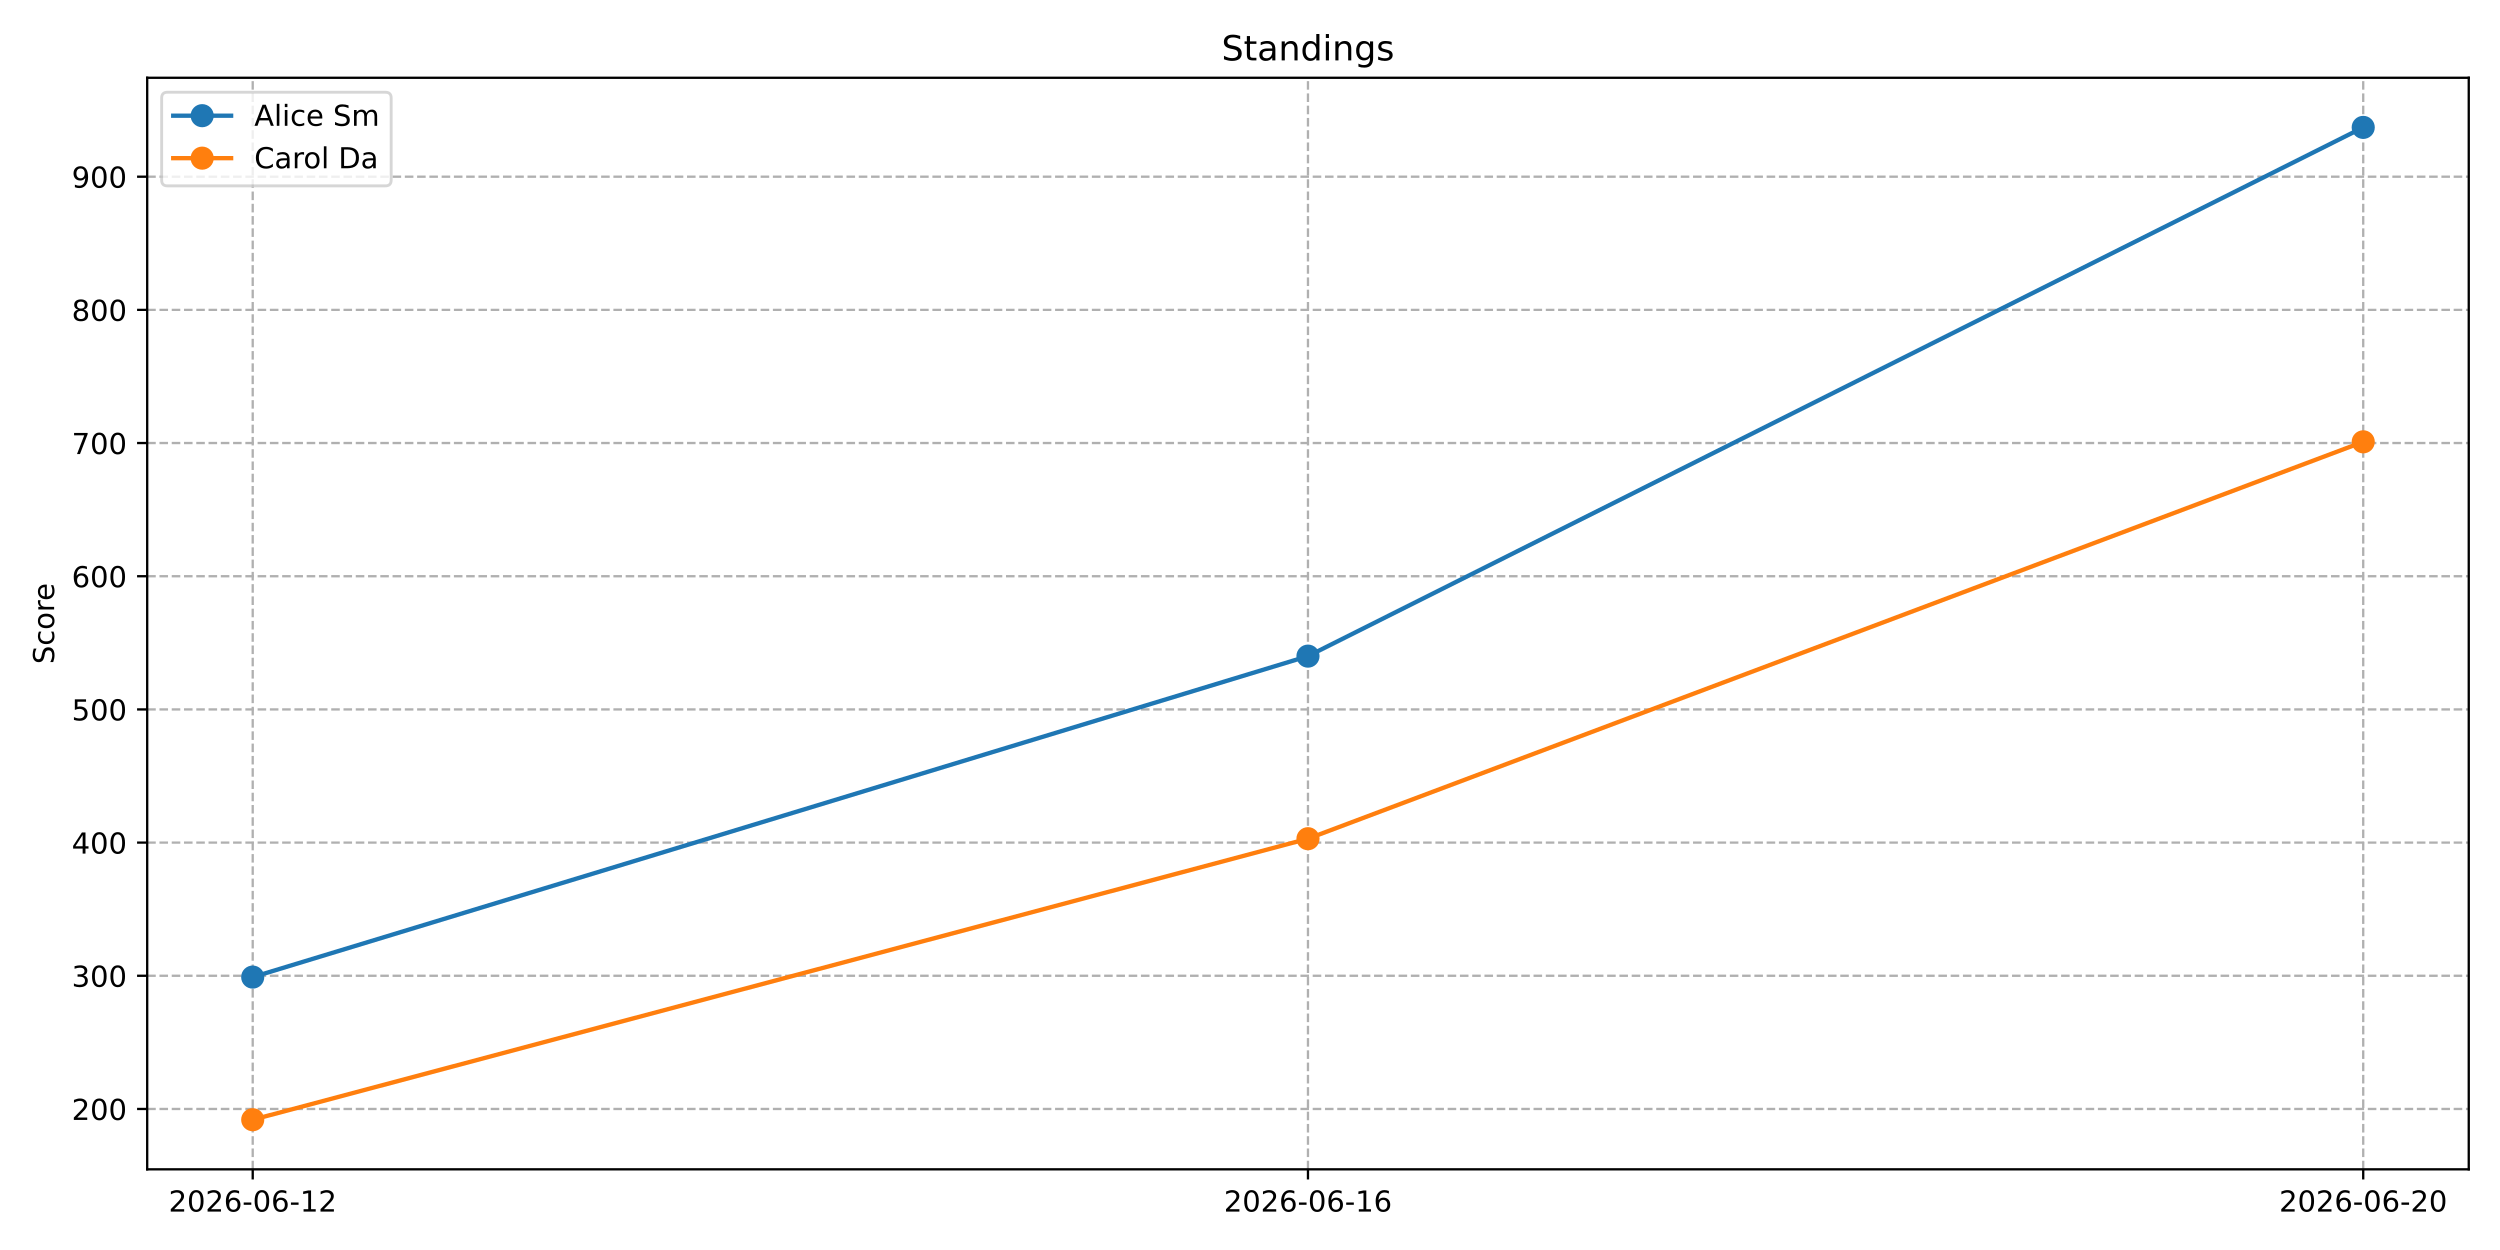
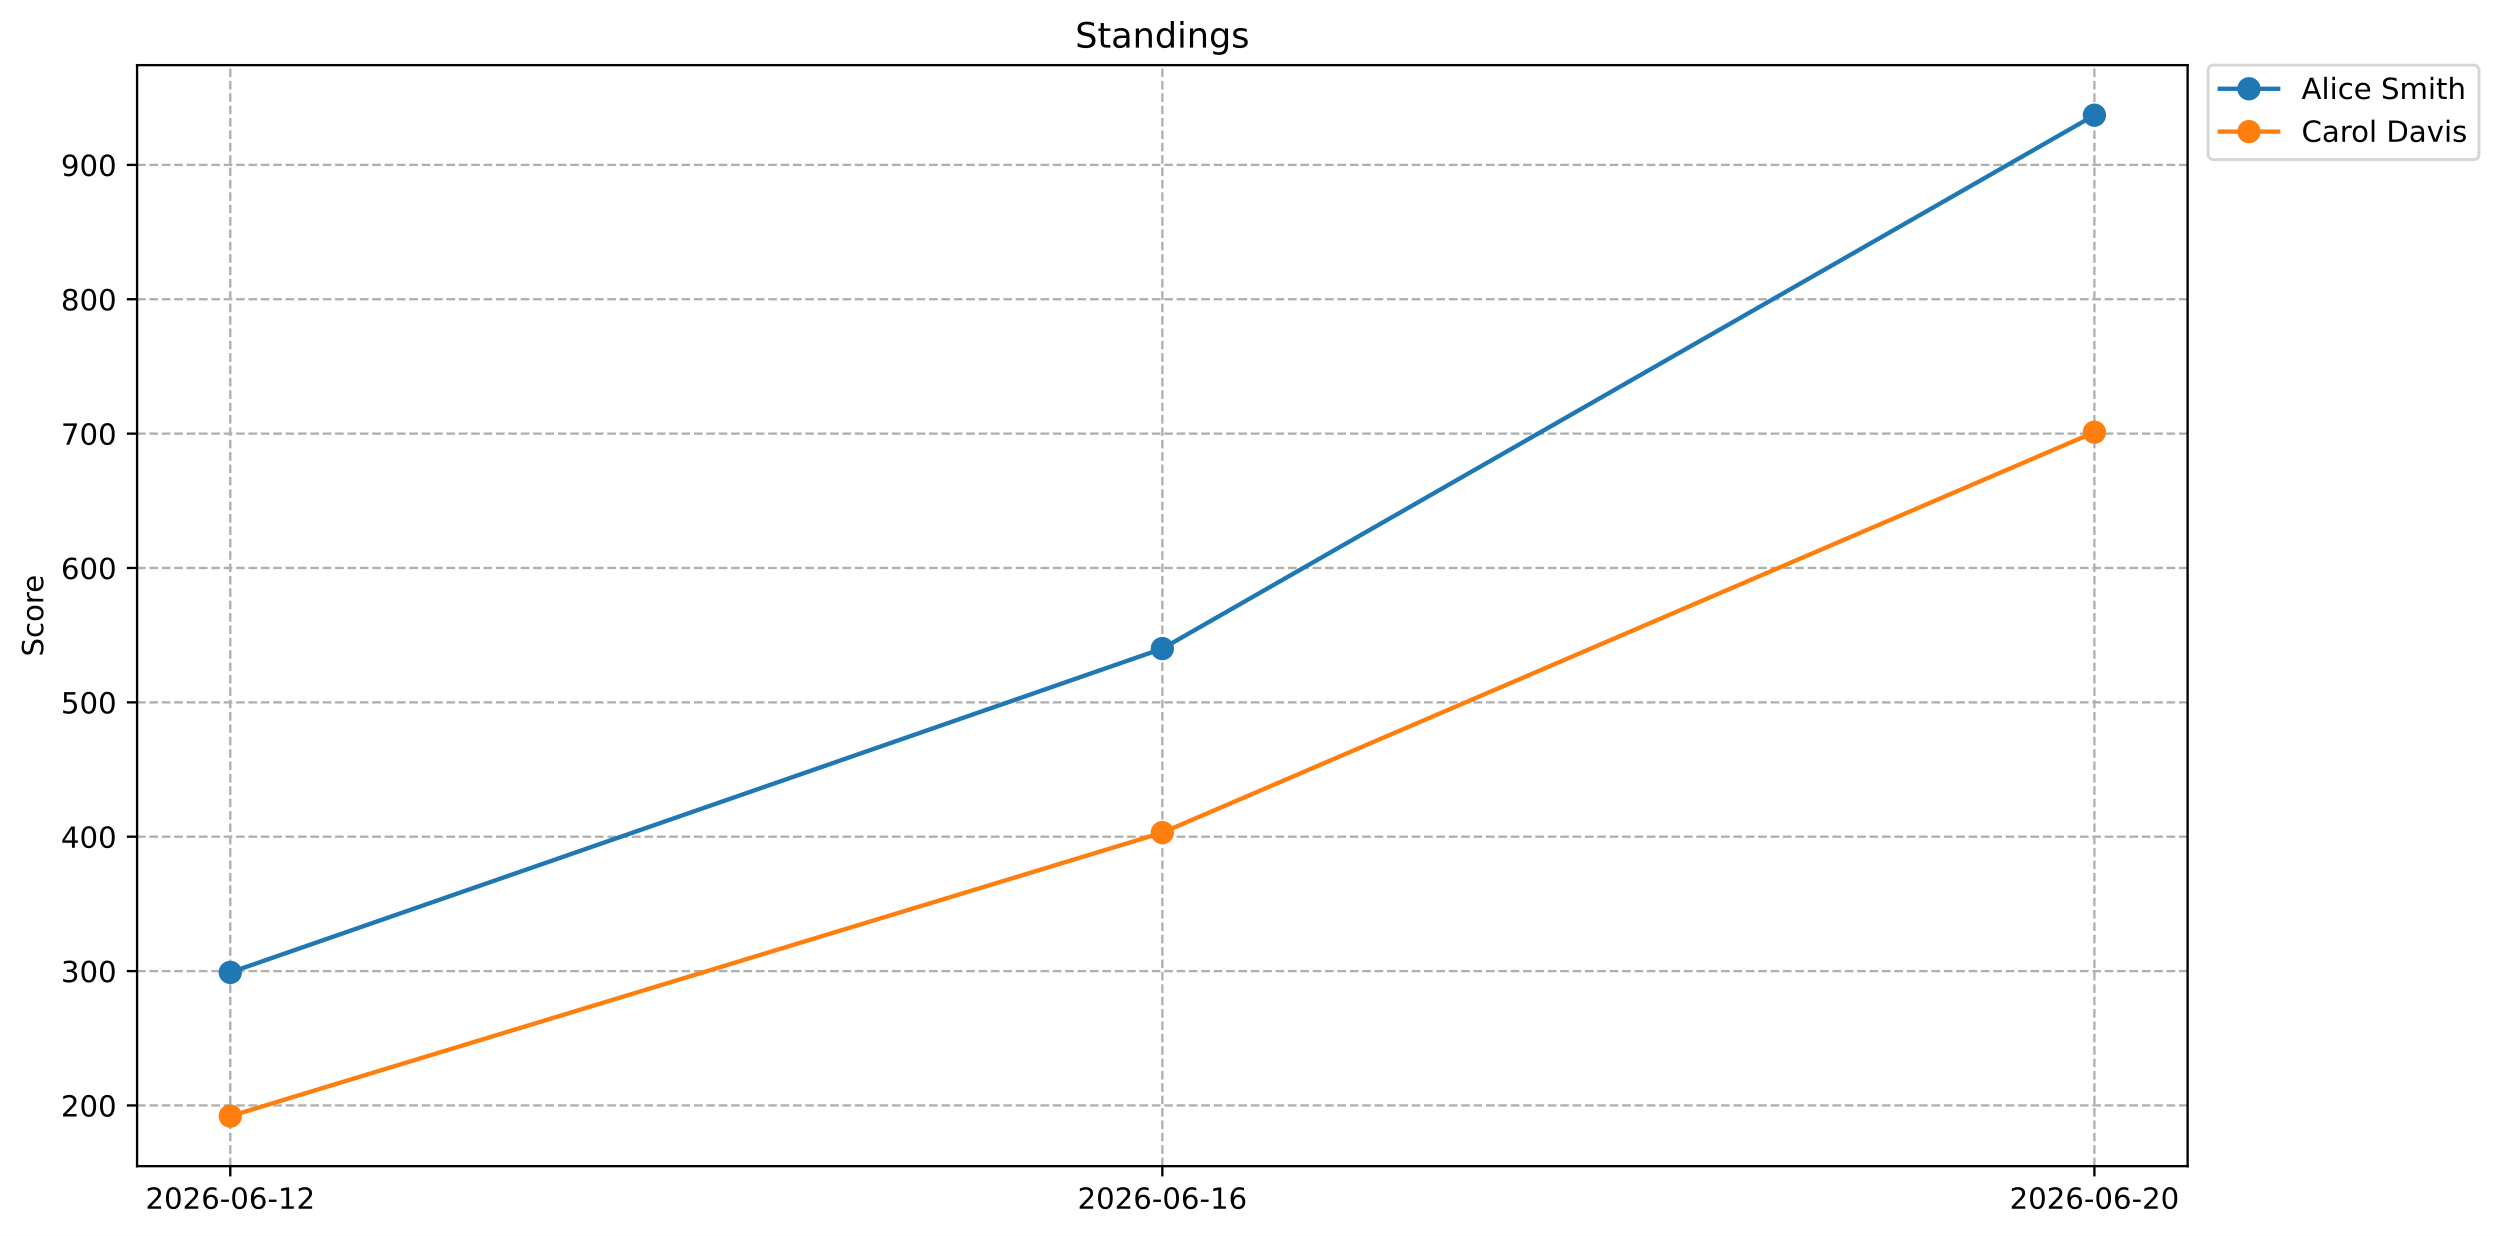
- <svg xmlns="http://www.w3.org/2000/svg" xmlns:xlink="http://www.w3.org/1999/xlink" width="864pt" height="432pt" viewBox="0 0 864 432" version="1.1">
+ <svg xmlns="http://www.w3.org/2000/svg" xmlns:xlink="http://www.w3.org/1999/xlink" width="856.572pt" height="423.436pt" viewBox="0 0 856.572 423.436" version="1.1">
  <defs>
    <style type="text/css">*{stroke-linejoin: round; stroke-linecap: butt}</style>
  </defs>
  <g id="figure_1">
    <g id="patch_1">
-       <path d="M 0 432  L 864 432  L 864 0  L 0 0  z " style="fill: #ffffff" />
+       <path d="M -0 423.436  L 856.572 423.436  L 856.572 0  L -0 0  z " style="fill: #ffffff" />
    </g>
    <g id="axes_1">
      <g id="patch_2">
-         <path d="M 50.87 404.12  L 853.2 404.12  L 853.2 26.88  L 50.87 26.88  z " style="fill: #ffffff" />
+         <path d="M 46.966 399.558  L 749.54 399.558  L 749.54 22.318  L 46.966 22.318  z " style="fill: #ffffff" />
      </g>
      <g id="matplotlib.axis_1">
        <g id="xtick_1">
          <g id="line2d_1">
-             <path d="M 87.34 404.12  L 87.34 26.88  " clip-path="url(#paa15d26ebe)" style="fill: none; stroke-dasharray: 2.96,1.28; stroke-dashoffset: 0; stroke: #b0b0b0; stroke-width: 0.8" />
+             <path d="M 78.901 399.558  L 78.901 22.318  " clip-path="url(#p06ff8f8a30)" style="fill: none; stroke-dasharray: 2.96,1.28; stroke-dashoffset: 0; stroke: #b0b0b0; stroke-width: 0.8" />
          </g>
          <g id="line2d_2">
            <defs>
-               <path id="ma817ab71f4" d="M 0 0  L 0 3.5  " style="stroke: #000000; stroke-width: 0.8" />
-             </defs>
-             <g>
-               <use xlink:href="#ma817ab71f4" x="87.34" y="404.12" style="stroke: #000000; stroke-width: 0.8" />
+               <path id="m2076d58349" d="M 0 0  L 0 3.5  " style="stroke: #000000; stroke-width: 0.8" />
+             </defs>
+             <g>
+               <use xlink:href="#m2076d58349" x="78.901" y="399.558" style="stroke: #000000; stroke-width: 0.8" />
            </g>
          </g>
          <g id="text_1">
-             <g transform="translate(58.28173 418.7184)scale(0.1 -0.1)">
+             <g transform="translate(49.84299 414.1566)scale(0.1 -0.1)">
              <defs>
                <path id="DejaVuSans-32" d="M 1228 531  L 3431 531  L 3431 0  L 469 0  L 469 531  Q 828 903 1448 1529  Q 2069 2156 2228 2338  Q 2531 2678 2651 2914  Q 2772 3150 2772 3378  Q 2772 3750 2511 3984  Q 2250 4219 1831 4219  Q 1534 4219 1204 4116  Q 875 4013 500 3803  L 500 4441  Q 881 4594 1212 4672  Q 1544 4750 1819 4750  Q 2544 4750 2975 4387  Q 3406 4025 3406 3419  Q 3406 3131 3298 2873  Q 3191 2616 2906 2266  Q 2828 2175 2409 1742  Q 1991 1309 1228 531  z " transform="scale(0.015625)" />
                <path id="DejaVuSans-30" d="M 2034 4250  Q 1547 4250 1301 3770  Q 1056 3291 1056 2328  Q 1056 1369 1301 889  Q 1547 409 2034 409  Q 2525 409 2770 889  Q 3016 1369 3016 2328  Q 3016 3291 2770 3770  Q 2525 4250 2034 4250  z M 2034 4750  Q 2819 4750 3233 4129  Q 3647 3509 3647 2328  Q 3647 1150 3233 529  Q 2819 -91 2034 -91  Q 1250 -91 836 529  Q 422 1150 422 2328  Q 422 3509 836 4129  Q 1250 4750 2034 4750  z " transform="scale(0.015625)" />
                <path id="DejaVuSans-36" d="M 2113 2584  Q 1688 2584 1439 2293  Q 1191 2003 1191 1497  Q 1191 994 1439 701  Q 1688 409 2113 409  Q 2538 409 2786 701  Q 3034 994 3034 1497  Q 3034 2003 2786 2293  Q 2538 2584 2113 2584  z M 3366 4563  L 3366 3988  Q 3128 4100 2886 4159  Q 2644 4219 2406 4219  Q 1781 4219 1451 3797  Q 1122 3375 1075 2522  Q 1259 2794 1537 2939  Q 1816 3084 2150 3084  Q 2853 3084 3261 2657  Q 3669 2231 3669 1497  Q 3669 778 3244 343  Q 2819 -91 2113 -91  Q 1303 -91 875 529  Q 447 1150 447 2328  Q 447 3434 972 4092  Q 1497 4750 2381 4750  Q 2619 4750 2861 4703  Q 3103 4656 3366 4563  z " transform="scale(0.015625)" />
                <path id="DejaVuSans-2d" d="M 313 2009  L 1997 2009  L 1997 1497  L 313 1497  L 313 2009  z " transform="scale(0.015625)" />
                <path id="DejaVuSans-31" d="M 794 531  L 1825 531  L 1825 4091  L 703 3866  L 703 4441  L 1819 4666  L 2450 4666  L 2450 531  L 3481 531  L 3481 0  L 794 0  L 794 531  z " transform="scale(0.015625)" />
              </defs>
              <use xlink:href="#DejaVuSans-32" />
              <use xlink:href="#DejaVuSans-30" x="63.623" />
              <use xlink:href="#DejaVuSans-32" x="127.246" />
              <use xlink:href="#DejaVuSans-36" x="190.869" />
              <use xlink:href="#DejaVuSans-2d" x="254.492" />
              <use xlink:href="#DejaVuSans-30" x="290.576" />
              <use xlink:href="#DejaVuSans-36" x="354.199" />
              <use xlink:href="#DejaVuSans-2d" x="417.822" />
              <use xlink:href="#DejaVuSans-31" x="453.906" />
              <use xlink:href="#DejaVuSans-32" x="517.529" />
            </g>
          </g>
        </g>
        <g id="xtick_2">
          <g id="line2d_3">
-             <path d="M 452.035 404.12  L 452.035 26.88  " clip-path="url(#paa15d26ebe)" style="fill: none; stroke-dasharray: 2.96,1.28; stroke-dashoffset: 0; stroke: #b0b0b0; stroke-width: 0.8" />
+             <path d="M 398.253 399.558  L 398.253 22.318  " clip-path="url(#p06ff8f8a30)" style="fill: none; stroke-dasharray: 2.96,1.28; stroke-dashoffset: 0; stroke: #b0b0b0; stroke-width: 0.8" />
          </g>
          <g id="line2d_4">
            <g>
-               <use xlink:href="#ma817ab71f4" x="452.035" y="404.12" style="stroke: #000000; stroke-width: 0.8" />
+               <use xlink:href="#m2076d58349" x="398.253" y="399.558" style="stroke: #000000; stroke-width: 0.8" />
            </g>
          </g>
          <g id="text_2">
-             <g transform="translate(422.9772 418.7184)scale(0.1 -0.1)">
+             <g transform="translate(369.1948 414.1566)scale(0.1 -0.1)">
              <use xlink:href="#DejaVuSans-32" />
              <use xlink:href="#DejaVuSans-30" x="63.623" />
              <use xlink:href="#DejaVuSans-32" x="127.246" />
              <use xlink:href="#DejaVuSans-36" x="190.869" />
              <use xlink:href="#DejaVuSans-2d" x="254.492" />
              <use xlink:href="#DejaVuSans-30" x="290.576" />
              <use xlink:href="#DejaVuSans-36" x="354.199" />
              <use xlink:href="#DejaVuSans-2d" x="417.822" />
              <use xlink:href="#DejaVuSans-31" x="453.906" />
              <use xlink:href="#DejaVuSans-36" x="517.529" />
            </g>
          </g>
        </g>
        <g id="xtick_3">
          <g id="line2d_5">
-             <path d="M 816.73 404.12  L 816.73 26.88  " clip-path="url(#paa15d26ebe)" style="fill: none; stroke-dasharray: 2.96,1.28; stroke-dashoffset: 0; stroke: #b0b0b0; stroke-width: 0.8" />
+             <path d="M 717.604 399.558  L 717.604 22.318  " clip-path="url(#p06ff8f8a30)" style="fill: none; stroke-dasharray: 2.96,1.28; stroke-dashoffset: 0; stroke: #b0b0b0; stroke-width: 0.8" />
          </g>
          <g id="line2d_6">
            <g>
-               <use xlink:href="#ma817ab71f4" x="816.73" y="404.12" style="stroke: #000000; stroke-width: 0.8" />
+               <use xlink:href="#m2076d58349" x="717.604" y="399.558" style="stroke: #000000; stroke-width: 0.8" />
            </g>
          </g>
          <g id="text_3">
-             <g transform="translate(787.6726 418.7184)scale(0.1 -0.1)">
+             <g transform="translate(688.5466 414.1566)scale(0.1 -0.1)">
              <use xlink:href="#DejaVuSans-32" />
              <use xlink:href="#DejaVuSans-30" x="63.623" />
              <use xlink:href="#DejaVuSans-32" x="127.246" />
              <use xlink:href="#DejaVuSans-36" x="190.869" />
              <use xlink:href="#DejaVuSans-2d" x="254.492" />
              <use xlink:href="#DejaVuSans-30" x="290.576" />
              <use xlink:href="#DejaVuSans-36" x="354.199" />
              <use xlink:href="#DejaVuSans-2d" x="417.822" />
              <use xlink:href="#DejaVuSans-32" x="453.906" />
              <use xlink:href="#DejaVuSans-30" x="517.529" />
            </g>
          </g>
        </g>
      </g>
      <g id="matplotlib.axis_2">
        <g id="ytick_1">
          <g id="line2d_7">
-             <path d="M 50.87 383.258  L 853.2 383.258  " clip-path="url(#paa15d26ebe)" style="fill: none; stroke-dasharray: 2.96,1.28; stroke-dashoffset: 0; stroke: #b0b0b0; stroke-width: 0.8" />
+             <path d="M 46.966 378.753  L 749.54 378.753  " clip-path="url(#p06ff8f8a30)" style="fill: none; stroke-dasharray: 2.96,1.28; stroke-dashoffset: 0; stroke: #b0b0b0; stroke-width: 0.8" />
          </g>
          <g id="line2d_8">
            <defs>
-               <path id="m04c6cf3805" d="M 0 0  L -3.5 0  " style="stroke: #000000; stroke-width: 0.8" />
-             </defs>
-             <g>
-               <use xlink:href="#m04c6cf3805" x="50.87" y="383.258" style="stroke: #000000; stroke-width: 0.8" />
+               <path id="m209fa54e41" d="M 0 0  L -3.5 0  " style="stroke: #000000; stroke-width: 0.8" />
+             </defs>
+             <g>
+               <use xlink:href="#m209fa54e41" x="46.966" y="378.753" style="stroke: #000000; stroke-width: 0.8" />
            </g>
          </g>
          <g id="text_4">
-             <g transform="translate(24.7825 387.057)scale(0.1 -0.1)">
+             <g transform="translate(20.87813 382.5518)scale(0.1 -0.1)">
              <use xlink:href="#DejaVuSans-32" />
              <use xlink:href="#DejaVuSans-30" x="63.623" />
              <use xlink:href="#DejaVuSans-30" x="127.246" />
            </g>
          </g>
        </g>
        <g id="ytick_2">
          <g id="line2d_9">
-             <path d="M 50.87 337.23  L 853.2 337.23  " clip-path="url(#paa15d26ebe)" style="fill: none; stroke-dasharray: 2.96,1.28; stroke-dashoffset: 0; stroke: #b0b0b0; stroke-width: 0.8" />
+             <path d="M 46.966 332.716  L 749.54 332.716  " clip-path="url(#p06ff8f8a30)" style="fill: none; stroke-dasharray: 2.96,1.28; stroke-dashoffset: 0; stroke: #b0b0b0; stroke-width: 0.8" />
          </g>
          <g id="line2d_10">
            <g>
-               <use xlink:href="#m04c6cf3805" x="50.87" y="337.23" style="stroke: #000000; stroke-width: 0.8" />
+               <use xlink:href="#m209fa54e41" x="46.966" y="332.716" style="stroke: #000000; stroke-width: 0.8" />
            </g>
          </g>
          <g id="text_5">
-             <g transform="translate(24.7825 341.0294)scale(0.1 -0.1)">
+             <g transform="translate(20.87813 336.5155)scale(0.1 -0.1)">
              <defs>
                <path id="DejaVuSans-33" d="M 2597 2516  Q 3050 2419 3304 2112  Q 3559 1806 3559 1356  Q 3559 666 3084 287  Q 2609 -91 1734 -91  Q 1441 -91 1130 -33  Q 819 25 488 141  L 488 750  Q 750 597 1062 519  Q 1375 441 1716 441  Q 2309 441 2620 675  Q 2931 909 2931 1356  Q 2931 1769 2642 2001  Q 2353 2234 1838 2234  L 1294 2234  L 1294 2753  L 1863 2753  Q 2328 2753 2575 2939  Q 2822 3125 2822 3475  Q 2822 3834 2567 4026  Q 2313 4219 1838 4219  Q 1578 4219 1281 4162  Q 984 4106 628 3988  L 628 4550  Q 988 4650 1302 4700  Q 1616 4750 1894 4750  Q 2613 4750 3031 4423  Q 3450 4097 3450 3541  Q 3450 3153 3228 2886  Q 3006 2619 2597 2516  z " transform="scale(0.015625)" />
              </defs>
              <use xlink:href="#DejaVuSans-33" />
              <use xlink:href="#DejaVuSans-30" x="63.623" />
              <use xlink:href="#DejaVuSans-30" x="127.246" />
            </g>
          </g>
        </g>
        <g id="ytick_3">
          <g id="line2d_11">
-             <path d="M 50.87 291.203  L 853.2 291.203  " clip-path="url(#paa15d26ebe)" style="fill: none; stroke-dasharray: 2.96,1.28; stroke-dashoffset: 0; stroke: #b0b0b0; stroke-width: 0.8" />
+             <path d="M 46.966 286.68  L 749.54 286.68  " clip-path="url(#p06ff8f8a30)" style="fill: none; stroke-dasharray: 2.96,1.28; stroke-dashoffset: 0; stroke: #b0b0b0; stroke-width: 0.8" />
          </g>
          <g id="line2d_12">
            <g>
-               <use xlink:href="#m04c6cf3805" x="50.87" y="291.203" style="stroke: #000000; stroke-width: 0.8" />
+               <use xlink:href="#m209fa54e41" x="46.966" y="286.68" style="stroke: #000000; stroke-width: 0.8" />
            </g>
          </g>
          <g id="text_6">
-             <g transform="translate(24.7825 295.0019)scale(0.1 -0.1)">
+             <g transform="translate(20.87813 290.4793)scale(0.1 -0.1)">
              <defs>
                <path id="DejaVuSans-34" d="M 2419 4116  L 825 1625  L 2419 1625  L 2419 4116  z M 2253 4666  L 3047 4666  L 3047 1625  L 3713 1625  L 3713 1100  L 3047 1100  L 3047 0  L 2419 0  L 2419 1100  L 313 1100  L 313 1709  L 2253 4666  z " transform="scale(0.015625)" />
              </defs>
              <use xlink:href="#DejaVuSans-34" />
              <use xlink:href="#DejaVuSans-30" x="63.623" />
              <use xlink:href="#DejaVuSans-30" x="127.246" />
            </g>
          </g>
        </g>
        <g id="ytick_4">
          <g id="line2d_13">
-             <path d="M 50.87 245.175  L 853.2 245.175  " clip-path="url(#paa15d26ebe)" style="fill: none; stroke-dasharray: 2.96,1.28; stroke-dashoffset: 0; stroke: #b0b0b0; stroke-width: 0.8" />
+             <path d="M 46.966 240.644  L 749.54 240.644  " clip-path="url(#p06ff8f8a30)" style="fill: none; stroke-dasharray: 2.96,1.28; stroke-dashoffset: 0; stroke: #b0b0b0; stroke-width: 0.8" />
          </g>
          <g id="line2d_14">
            <g>
-               <use xlink:href="#m04c6cf3805" x="50.87" y="245.175" style="stroke: #000000; stroke-width: 0.8" />
+               <use xlink:href="#m209fa54e41" x="46.966" y="240.644" style="stroke: #000000; stroke-width: 0.8" />
            </g>
          </g>
          <g id="text_7">
-             <g transform="translate(24.7825 248.9743)scale(0.1 -0.1)">
+             <g transform="translate(20.87813 244.443)scale(0.1 -0.1)">
              <defs>
                <path id="DejaVuSans-35" d="M 691 4666  L 3169 4666  L 3169 4134  L 1269 4134  L 1269 2991  Q 1406 3038 1543 3061  Q 1681 3084 1819 3084  Q 2600 3084 3056 2656  Q 3513 2228 3513 1497  Q 3513 744 3044 326  Q 2575 -91 1722 -91  Q 1428 -91 1123 -41  Q 819 9 494 109  L 494 744  Q 775 591 1075 516  Q 1375 441 1709 441  Q 2250 441 2565 725  Q 2881 1009 2881 1497  Q 2881 1984 2565 2268  Q 2250 2553 1709 2553  Q 1456 2553 1204 2497  Q 953 2441 691 2322  L 691 4666  z " transform="scale(0.015625)" />
              </defs>
              <use xlink:href="#DejaVuSans-35" />
              <use xlink:href="#DejaVuSans-30" x="63.623" />
              <use xlink:href="#DejaVuSans-30" x="127.246" />
            </g>
          </g>
        </g>
        <g id="ytick_5">
          <g id="line2d_15">
-             <path d="M 50.87 199.148  L 853.2 199.148  " clip-path="url(#paa15d26ebe)" style="fill: none; stroke-dasharray: 2.96,1.28; stroke-dashoffset: 0; stroke: #b0b0b0; stroke-width: 0.8" />
+             <path d="M 46.966 194.607  L 749.54 194.607  " clip-path="url(#p06ff8f8a30)" style="fill: none; stroke-dasharray: 2.96,1.28; stroke-dashoffset: 0; stroke: #b0b0b0; stroke-width: 0.8" />
          </g>
          <g id="line2d_16">
            <g>
-               <use xlink:href="#m04c6cf3805" x="50.87" y="199.148" style="stroke: #000000; stroke-width: 0.8" />
+               <use xlink:href="#m209fa54e41" x="46.966" y="194.607" style="stroke: #000000; stroke-width: 0.8" />
            </g>
          </g>
          <g id="text_8">
-             <g transform="translate(24.7825 202.9468)scale(0.1 -0.1)">
+             <g transform="translate(20.87813 198.4067)scale(0.1 -0.1)">
              <use xlink:href="#DejaVuSans-36" />
              <use xlink:href="#DejaVuSans-30" x="63.623" />
              <use xlink:href="#DejaVuSans-30" x="127.246" />
            </g>
          </g>
        </g>
        <g id="ytick_6">
          <g id="line2d_17">
-             <path d="M 50.87 153.12  L 853.2 153.12  " clip-path="url(#paa15d26ebe)" style="fill: none; stroke-dasharray: 2.96,1.28; stroke-dashoffset: 0; stroke: #b0b0b0; stroke-width: 0.8" />
+             <path d="M 46.966 148.571  L 749.54 148.571  " clip-path="url(#p06ff8f8a30)" style="fill: none; stroke-dasharray: 2.96,1.28; stroke-dashoffset: 0; stroke: #b0b0b0; stroke-width: 0.8" />
          </g>
          <g id="line2d_18">
            <g>
-               <use xlink:href="#m04c6cf3805" x="50.87" y="153.12" style="stroke: #000000; stroke-width: 0.8" />
+               <use xlink:href="#m209fa54e41" x="46.966" y="148.571" style="stroke: #000000; stroke-width: 0.8" />
            </g>
          </g>
          <g id="text_9">
-             <g transform="translate(24.7825 156.9192)scale(0.1 -0.1)">
+             <g transform="translate(20.87813 152.3704)scale(0.1 -0.1)">
              <defs>
                <path id="DejaVuSans-37" d="M 525 4666  L 3525 4666  L 3525 4397  L 1831 0  L 1172 0  L 2766 4134  L 525 4134  L 525 4666  z " transform="scale(0.015625)" />
              </defs>
              <use xlink:href="#DejaVuSans-37" />
              <use xlink:href="#DejaVuSans-30" x="63.623" />
              <use xlink:href="#DejaVuSans-30" x="127.246" />
            </g>
          </g>
        </g>
        <g id="ytick_7">
          <g id="line2d_19">
-             <path d="M 50.87 107.092  L 853.2 107.092  " clip-path="url(#paa15d26ebe)" style="fill: none; stroke-dasharray: 2.96,1.28; stroke-dashoffset: 0; stroke: #b0b0b0; stroke-width: 0.8" />
+             <path d="M 46.966 102.535  L 749.54 102.535  " clip-path="url(#p06ff8f8a30)" style="fill: none; stroke-dasharray: 2.96,1.28; stroke-dashoffset: 0; stroke: #b0b0b0; stroke-width: 0.8" />
          </g>
          <g id="line2d_20">
            <g>
-               <use xlink:href="#m04c6cf3805" x="50.87" y="107.092" style="stroke: #000000; stroke-width: 0.8" />
+               <use xlink:href="#m209fa54e41" x="46.966" y="102.535" style="stroke: #000000; stroke-width: 0.8" />
            </g>
          </g>
          <g id="text_10">
-             <g transform="translate(24.7825 110.8917)scale(0.1 -0.1)">
+             <g transform="translate(20.87813 106.3341)scale(0.1 -0.1)">
              <defs>
                <path id="DejaVuSans-38" d="M 2034 2216  Q 1584 2216 1326 1975  Q 1069 1734 1069 1313  Q 1069 891 1326 650  Q 1584 409 2034 409  Q 2484 409 2743 651  Q 3003 894 3003 1313  Q 3003 1734 2745 1975  Q 2488 2216 2034 2216  z M 1403 2484  Q 997 2584 770 2862  Q 544 3141 544 3541  Q 544 4100 942 4425  Q 1341 4750 2034 4750  Q 2731 4750 3128 4425  Q 3525 4100 3525 3541  Q 3525 3141 3298 2862  Q 3072 2584 2669 2484  Q 3125 2378 3379 2068  Q 3634 1759 3634 1313  Q 3634 634 3220 271  Q 2806 -91 2034 -91  Q 1263 -91 848 271  Q 434 634 434 1313  Q 434 1759 690 2068  Q 947 2378 1403 2484  z M 1172 3481  Q 1172 3119 1398 2916  Q 1625 2713 2034 2713  Q 2441 2713 2670 2916  Q 2900 3119 2900 3481  Q 2900 3844 2670 4047  Q 2441 4250 2034 4250  Q 1625 4250 1398 4047  Q 1172 3844 1172 3481  z " transform="scale(0.015625)" />
              </defs>
              <use xlink:href="#DejaVuSans-38" />
              <use xlink:href="#DejaVuSans-30" x="63.623" />
              <use xlink:href="#DejaVuSans-30" x="127.246" />
            </g>
          </g>
        </g>
        <g id="ytick_8">
          <g id="line2d_21">
-             <path d="M 50.87 61.065  L 853.2 61.065  " clip-path="url(#paa15d26ebe)" style="fill: none; stroke-dasharray: 2.96,1.28; stroke-dashoffset: 0; stroke: #b0b0b0; stroke-width: 0.8" />
+             <path d="M 46.966 56.499  L 749.54 56.499  " clip-path="url(#p06ff8f8a30)" style="fill: none; stroke-dasharray: 2.96,1.28; stroke-dashoffset: 0; stroke: #b0b0b0; stroke-width: 0.8" />
          </g>
          <g id="line2d_22">
            <g>
-               <use xlink:href="#m04c6cf3805" x="50.87" y="61.065" style="stroke: #000000; stroke-width: 0.8" />
+               <use xlink:href="#m209fa54e41" x="46.966" y="56.499" style="stroke: #000000; stroke-width: 0.8" />
            </g>
          </g>
          <g id="text_11">
-             <g transform="translate(24.7825 64.86417)scale(0.1 -0.1)">
+             <g transform="translate(20.87813 60.29787)scale(0.1 -0.1)">
              <defs>
                <path id="DejaVuSans-39" d="M 703 97  L 703 672  Q 941 559 1184 500  Q 1428 441 1663 441  Q 2288 441 2617 861  Q 2947 1281 2994 2138  Q 2813 1869 2534 1725  Q 2256 1581 1919 1581  Q 1219 1581 811 2004  Q 403 2428 403 3163  Q 403 3881 828 4315  Q 1253 4750 1959 4750  Q 2769 4750 3195 4129  Q 3622 3509 3622 2328  Q 3622 1225 3098 567  Q 2575 -91 1691 -91  Q 1453 -91 1209 -44  Q 966 3 703 97  z M 1959 2075  Q 2384 2075 2632 2365  Q 2881 2656 2881 3163  Q 2881 3666 2632 3958  Q 2384 4250 1959 4250  Q 1534 4250 1286 3958  Q 1038 3666 1038 3163  Q 1038 2656 1286 2365  Q 1534 2075 1959 2075  z " transform="scale(0.015625)" />
              </defs>
              <use xlink:href="#DejaVuSans-39" />
              <use xlink:href="#DejaVuSans-30" x="63.623" />
              <use xlink:href="#DejaVuSans-30" x="127.246" />
            </g>
          </g>
        </g>
        <g id="text_12">
-           <g transform="translate(18.70281 229.5023)rotate(-90)scale(0.1 -0.1)">
+           <g transform="translate(14.79844 224.9405)rotate(-90)scale(0.1 -0.1)">
            <defs>
              <path id="DejaVuSans-53" d="M 3425 4513  L 3425 3897  Q 3066 4069 2747 4153  Q 2428 4238 2131 4238  Q 1616 4238 1336 4038  Q 1056 3838 1056 3469  Q 1056 3159 1242 3001  Q 1428 2844 1947 2747  L 2328 2669  Q 3034 2534 3370 2195  Q 3706 1856 3706 1288  Q 3706 609 3251 259  Q 2797 -91 1919 -91  Q 1588 -91 1214 -16  Q 841 59 441 206  L 441 856  Q 825 641 1194 531  Q 1563 422 1919 422  Q 2459 422 2753 634  Q 3047 847 3047 1241  Q 3047 1584 2836 1778  Q 2625 1972 2144 2069  L 1759 2144  Q 1053 2284 737 2584  Q 422 2884 422 3419  Q 422 4038 858 4394  Q 1294 4750 2059 4750  Q 2388 4750 2728 4690  Q 3069 4631 3425 4513  z " transform="scale(0.015625)" />
              <path id="DejaVuSans-63" d="M 3122 3366  L 3122 2828  Q 2878 2963 2633 3030  Q 2388 3097 2138 3097  Q 1578 3097 1268 2742  Q 959 2388 959 1747  Q 959 1106 1268 751  Q 1578 397 2138 397  Q 2388 397 2633 464  Q 2878 531 3122 666  L 3122 134  Q 2881 22 2623 -34  Q 2366 -91 2075 -91  Q 1284 -91 818 406  Q 353 903 353 1747  Q 353 2603 823 3093  Q 1294 3584 2113 3584  Q 2378 3584 2631 3529  Q 2884 3475 3122 3366  z " transform="scale(0.015625)" />
              <path id="DejaVuSans-6f" d="M 1959 3097  Q 1497 3097 1228 2736  Q 959 2375 959 1747  Q 959 1119 1226 758  Q 1494 397 1959 397  Q 2419 397 2687 759  Q 2956 1122 2956 1747  Q 2956 2369 2687 2733  Q 2419 3097 1959 3097  z M 1959 3584  Q 2709 3584 3137 3096  Q 3566 2609 3566 1747  Q 3566 888 3137 398  Q 2709 -91 1959 -91  Q 1206 -91 779 398  Q 353 888 353 1747  Q 353 2609 779 3096  Q 1206 3584 1959 3584  z " transform="scale(0.015625)" />
              <path id="DejaVuSans-72" d="M 2631 2963  Q 2534 3019 2420 3045  Q 2306 3072 2169 3072  Q 1681 3072 1420 2755  Q 1159 2438 1159 1844  L 1159 0  L 581 0  L 581 3500  L 1159 3500  L 1159 2956  Q 1341 3275 1631 3429  Q 1922 3584 2338 3584  Q 2397 3584 2469 3576  Q 2541 3569 2628 3553  L 2631 2963  z " transform="scale(0.015625)" />
              <path id="DejaVuSans-65" d="M 3597 1894  L 3597 1613  L 953 1613  Q 991 1019 1311 708  Q 1631 397 2203 397  Q 2534 397 2845 478  Q 3156 559 3463 722  L 3463 178  Q 3153 47 2828 -22  Q 2503 -91 2169 -91  Q 1331 -91 842 396  Q 353 884 353 1716  Q 353 2575 817 3079  Q 1281 3584 2069 3584  Q 2775 3584 3186 3129  Q 3597 2675 3597 1894  z M 3022 2063  Q 3016 2534 2758 2815  Q 2500 3097 2075 3097  Q 1594 3097 1305 2825  Q 1016 2553 972 2059  L 3022 2063  z " transform="scale(0.015625)" />
            </defs>
            <use xlink:href="#DejaVuSans-53" />
            <use xlink:href="#DejaVuSans-63" x="63.477" />
            <use xlink:href="#DejaVuSans-6f" x="118.457" />
            <use xlink:href="#DejaVuSans-72" x="179.639" />
            <use xlink:href="#DejaVuSans-65" x="218.502" />
          </g>
        </g>
      </g>
      <g id="line2d_23">
-         <path d="M 87.34 337.683  L 452.035 226.757  L 816.73 44.027  " clip-path="url(#paa15d26ebe)" style="fill: none; stroke: #1f77b4; stroke-width: 1.5; stroke-linecap: square" />
+         <path d="M 78.901 333.177  L 398.253 222.229  L 717.604 39.465  " clip-path="url(#p06ff8f8a30)" style="fill: none; stroke: #1f77b4; stroke-width: 1.5; stroke-linecap: square" />
        <defs>
-           <path id="m9259c46886" d="M 0 3.5  C 0.928 3.5 1.819 3.131 2.475 2.475  C 3.131 1.819 3.5 0.928 3.5 0  C 3.5 -0.928 3.131 -1.819 2.475 -2.475  C 1.819 -3.131 0.928 -3.5 0 -3.5  C -0.928 -3.5 -1.819 -3.131 -2.475 -2.475  C -3.131 -1.819 -3.5 -0.928 -3.5 0  C -3.5 0.928 -3.131 1.819 -2.475 2.475  C -1.819 3.131 -0.928 3.5 0 3.5  z " style="stroke: #1f77b4" />
+           <path id="m4169b1d6b4" d="M 0 3.5  C 0.928 3.5 1.819 3.131 2.475 2.475  C 3.131 1.819 3.5 0.928 3.5 0  C 3.5 -0.928 3.131 -1.819 2.475 -2.475  C 1.819 -3.131 0.928 -3.5 0 -3.5  C -0.928 -3.5 -1.819 -3.131 -2.475 -2.475  C -3.131 -1.819 -3.5 -0.928 -3.5 0  C -3.5 0.928 -3.131 1.819 -2.475 2.475  C -1.819 3.131 -0.928 3.5 0 3.5  z " style="stroke: #1f77b4" />
        </defs>
-         <g clip-path="url(#paa15d26ebe)">
-           <use xlink:href="#m9259c46886" x="87.34" y="337.683" style="fill: #1f77b4; stroke: #1f77b4" />
-           <use xlink:href="#m9259c46886" x="452.035" y="226.757" style="fill: #1f77b4; stroke: #1f77b4" />
-           <use xlink:href="#m9259c46886" x="816.73" y="44.027" style="fill: #1f77b4; stroke: #1f77b4" />
+         <g clip-path="url(#p06ff8f8a30)">
+           <use xlink:href="#m4169b1d6b4" x="78.901" y="333.177" style="fill: #1f77b4; stroke: #1f77b4" />
+           <use xlink:href="#m4169b1d6b4" x="398.253" y="222.229" style="fill: #1f77b4; stroke: #1f77b4" />
+           <use xlink:href="#m4169b1d6b4" x="717.604" y="39.465" style="fill: #1f77b4; stroke: #1f77b4" />
        </g>
      </g>
      <g id="line2d_24">
-         <path d="M 87.34 386.973  L 452.035 289.855  L 816.73 152.693  " clip-path="url(#paa15d26ebe)" style="fill: none; stroke: #ff7f0e; stroke-width: 1.5; stroke-linecap: square" />
+         <path d="M 78.901 382.411  L 398.253 285.274  L 717.604 148.086  " clip-path="url(#p06ff8f8a30)" style="fill: none; stroke: #ff7f0e; stroke-width: 1.5; stroke-linecap: square" />
        <defs>
-           <path id="mf839533411" d="M 0 3.5  C 0.928 3.5 1.819 3.131 2.475 2.475  C 3.131 1.819 3.5 0.928 3.5 0  C 3.5 -0.928 3.131 -1.819 2.475 -2.475  C 1.819 -3.131 0.928 -3.5 0 -3.5  C -0.928 -3.5 -1.819 -3.131 -2.475 -2.475  C -3.131 -1.819 -3.5 -0.928 -3.5 0  C -3.5 0.928 -3.131 1.819 -2.475 2.475  C -1.819 3.131 -0.928 3.5 0 3.5  z " style="stroke: #ff7f0e" />
+           <path id="meb8425f4ff" d="M 0 3.5  C 0.928 3.5 1.819 3.131 2.475 2.475  C 3.131 1.819 3.5 0.928 3.5 0  C 3.5 -0.928 3.131 -1.819 2.475 -2.475  C 1.819 -3.131 0.928 -3.5 0 -3.5  C -0.928 -3.5 -1.819 -3.131 -2.475 -2.475  C -3.131 -1.819 -3.5 -0.928 -3.5 0  C -3.5 0.928 -3.131 1.819 -2.475 2.475  C -1.819 3.131 -0.928 3.5 0 3.5  z " style="stroke: #ff7f0e" />
        </defs>
-         <g clip-path="url(#paa15d26ebe)">
-           <use xlink:href="#mf839533411" x="87.34" y="386.973" style="fill: #ff7f0e; stroke: #ff7f0e" />
-           <use xlink:href="#mf839533411" x="452.035" y="289.855" style="fill: #ff7f0e; stroke: #ff7f0e" />
-           <use xlink:href="#mf839533411" x="816.73" y="152.693" style="fill: #ff7f0e; stroke: #ff7f0e" />
+         <g clip-path="url(#p06ff8f8a30)">
+           <use xlink:href="#meb8425f4ff" x="78.901" y="382.411" style="fill: #ff7f0e; stroke: #ff7f0e" />
+           <use xlink:href="#meb8425f4ff" x="398.253" y="285.274" style="fill: #ff7f0e; stroke: #ff7f0e" />
+           <use xlink:href="#meb8425f4ff" x="717.604" y="148.086" style="fill: #ff7f0e; stroke: #ff7f0e" />
        </g>
      </g>
      <g id="patch_3">
-         <path d="M 50.87 404.12  L 50.87 26.88  " style="fill: none; stroke: #000000; stroke-width: 0.8; stroke-linejoin: miter; stroke-linecap: square" />
+         <path d="M 46.966 399.558  L 46.966 22.318  " style="fill: none; stroke: #000000; stroke-width: 0.8; stroke-linejoin: miter; stroke-linecap: square" />
      </g>
      <g id="patch_4">
-         <path d="M 853.2 404.12  L 853.2 26.88  " style="fill: none; stroke: #000000; stroke-width: 0.8; stroke-linejoin: miter; stroke-linecap: square" />
+         <path d="M 749.54 399.558  L 749.54 22.318  " style="fill: none; stroke: #000000; stroke-width: 0.8; stroke-linejoin: miter; stroke-linecap: square" />
      </g>
      <g id="patch_5">
-         <path d="M 50.87 404.12  L 853.2 404.12  " style="fill: none; stroke: #000000; stroke-width: 0.8; stroke-linejoin: miter; stroke-linecap: square" />
+         <path d="M 46.966 399.558  L 749.54 399.558  " style="fill: none; stroke: #000000; stroke-width: 0.8; stroke-linejoin: miter; stroke-linecap: square" />
      </g>
      <g id="patch_6">
-         <path d="M 50.87 26.88  L 853.2 26.88  " style="fill: none; stroke: #000000; stroke-width: 0.8; stroke-linejoin: miter; stroke-linecap: square" />
+         <path d="M 46.966 22.318  L 749.54 22.318  " style="fill: none; stroke: #000000; stroke-width: 0.8; stroke-linejoin: miter; stroke-linecap: square" />
      </g>
      <g id="text_13">
-         <g transform="translate(422.1812 20.88)scale(0.12 -0.12)">
+         <g transform="translate(368.3989 16.31812)scale(0.12 -0.12)">
          <defs>
            <path id="DejaVuSans-74" d="M 1172 4494  L 1172 3500  L 2356 3500  L 2356 3053  L 1172 3053  L 1172 1153  Q 1172 725 1289 603  Q 1406 481 1766 481  L 2356 481  L 2356 0  L 1766 0  Q 1100 0 847 248  Q 594 497 594 1153  L 594 3053  L 172 3053  L 172 3500  L 594 3500  L 594 4494  L 1172 4494  z " transform="scale(0.015625)" />
            <path id="DejaVuSans-61" d="M 2194 1759  Q 1497 1759 1228 1600  Q 959 1441 959 1056  Q 959 750 1161 570  Q 1363 391 1709 391  Q 2188 391 2477 730  Q 2766 1069 2766 1631  L 2766 1759  L 2194 1759  z M 3341 1997  L 3341 0  L 2766 0  L 2766 531  Q 2569 213 2275 61  Q 1981 -91 1556 -91  Q 1019 -91 701 211  Q 384 513 384 1019  Q 384 1609 779 1909  Q 1175 2209 1959 2209  L 2766 2209  L 2766 2266  Q 2766 2663 2505 2880  Q 2244 3097 1772 3097  Q 1472 3097 1187 3025  Q 903 2953 641 2809  L 641 3341  Q 956 3463 1253 3523  Q 1550 3584 1831 3584  Q 2591 3584 2966 3190  Q 3341 2797 3341 1997  z " transform="scale(0.015625)" />
            <path id="DejaVuSans-6e" d="M 3513 2113  L 3513 0  L 2938 0  L 2938 2094  Q 2938 2591 2744 2837  Q 2550 3084 2163 3084  Q 1697 3084 1428 2787  Q 1159 2491 1159 1978  L 1159 0  L 581 0  L 581 3500  L 1159 3500  L 1159 2956  Q 1366 3272 1645 3428  Q 1925 3584 2291 3584  Q 2894 3584 3203 3211  Q 3513 2838 3513 2113  z " transform="scale(0.015625)" />
            <path id="DejaVuSans-64" d="M 2906 2969  L 2906 4863  L 3481 4863  L 3481 0  L 2906 0  L 2906 525  Q 2725 213 2448 61  Q 2172 -91 1784 -91  Q 1150 -91 751 415  Q 353 922 353 1747  Q 353 2572 751 3078  Q 1150 3584 1784 3584  Q 2172 3584 2448 3432  Q 2725 3281 2906 2969  z M 947 1747  Q 947 1113 1208 752  Q 1469 391 1925 391  Q 2381 391 2643 752  Q 2906 1113 2906 1747  Q 2906 2381 2643 2742  Q 2381 3103 1925 3103  Q 1469 3103 1208 2742  Q 947 2381 947 1747  z " transform="scale(0.015625)" />
            <path id="DejaVuSans-69" d="M 603 3500  L 1178 3500  L 1178 0  L 603 0  L 603 3500  z M 603 4863  L 1178 4863  L 1178 4134  L 603 4134  L 603 4863  z " transform="scale(0.015625)" />
            <path id="DejaVuSans-67" d="M 2906 1791  Q 2906 2416 2648 2759  Q 2391 3103 1925 3103  Q 1463 3103 1205 2759  Q 947 2416 947 1791  Q 947 1169 1205 825  Q 1463 481 1925 481  Q 2391 481 2648 825  Q 2906 1169 2906 1791  z M 3481 434  Q 3481 -459 3084 -895  Q 2688 -1331 1869 -1331  Q 1566 -1331 1297 -1286  Q 1028 -1241 775 -1147  L 775 -588  Q 1028 -725 1275 -790  Q 1522 -856 1778 -856  Q 2344 -856 2625 -561  Q 2906 -266 2906 331  L 2906 616  Q 2728 306 2450 153  Q 2172 0 1784 0  Q 1141 0 747 490  Q 353 981 353 1791  Q 353 2603 747 3093  Q 1141 3584 1784 3584  Q 2172 3584 2450 3431  Q 2728 3278 2906 2969  L 2906 3500  L 3481 3500  L 3481 434  z " transform="scale(0.015625)" />
            <path id="DejaVuSans-73" d="M 2834 3397  L 2834 2853  Q 2591 2978 2328 3040  Q 2066 3103 1784 3103  Q 1356 3103 1142 2972  Q 928 2841 928 2578  Q 928 2378 1081 2264  Q 1234 2150 1697 2047  L 1894 2003  Q 2506 1872 2764 1633  Q 3022 1394 3022 966  Q 3022 478 2636 193  Q 2250 -91 1575 -91  Q 1294 -91 989 -36  Q 684 19 347 128  L 347 722  Q 666 556 975 473  Q 1284 391 1588 391  Q 1994 391 2212 530  Q 2431 669 2431 922  Q 2431 1156 2273 1281  Q 2116 1406 1581 1522  L 1381 1569  Q 847 1681 609 1914  Q 372 2147 372 2553  Q 372 3047 722 3315  Q 1072 3584 1716 3584  Q 2034 3584 2315 3537  Q 2597 3491 2834 3397  z " transform="scale(0.015625)" />
          </defs>
          <use xlink:href="#DejaVuSans-53" />
          <use xlink:href="#DejaVuSans-74" x="63.477" />
          <use xlink:href="#DejaVuSans-61" x="102.686" />
          <use xlink:href="#DejaVuSans-6e" x="163.965" />
          <use xlink:href="#DejaVuSans-64" x="227.344" />
          <use xlink:href="#DejaVuSans-69" x="290.82" />
          <use xlink:href="#DejaVuSans-6e" x="318.604" />
          <use xlink:href="#DejaVuSans-67" x="381.982" />
          <use xlink:href="#DejaVuSans-73" x="445.459" />
        </g>
      </g>
      <g id="legend_1">
        <g id="patch_7">
-           <path d="M 57.87 64.236  L 133.186 64.236  Q 135.186 64.236 135.186 62.236  L 135.186 33.88  Q 135.186 31.88 133.186 31.88  L 57.87 31.88  Q 55.87 31.88 55.87 33.88  L 55.87 62.236  Q 55.87 64.236 57.87 64.236  z " style="fill: #ffffff; opacity: 0.8; stroke: #cccccc; stroke-linejoin: miter" />
+           <path d="M 758.565 54.674  L 847.372 54.674  Q 849.372 54.674 849.372 52.674  L 849.372 24.318  Q 849.372 22.318 847.372 22.318  L 758.565 22.318  Q 756.565 22.318 756.565 24.318  L 756.565 52.674  Q 756.565 54.674 758.565 54.674  z " style="fill: #ffffff; opacity: 0.8; stroke: #cccccc; stroke-linejoin: miter" />
        </g>
        <g id="line2d_25">
-           <path d="M 59.87 39.978  L 69.87 39.978  L 79.87 39.978  " style="fill: none; stroke: #1f77b4; stroke-width: 1.5; stroke-linecap: square" />
+           <path d="M 760.565 30.417  L 770.565 30.417  L 780.565 30.417  " style="fill: none; stroke: #1f77b4; stroke-width: 1.5; stroke-linecap: square" />
          <g>
-             <use xlink:href="#m9259c46886" x="69.87" y="39.978" style="fill: #1f77b4; stroke: #1f77b4" />
+             <use xlink:href="#m4169b1d6b4" x="770.565" y="30.417" style="fill: #1f77b4; stroke: #1f77b4" />
          </g>
        </g>
        <g id="text_14">
-           <g transform="translate(87.87 43.47844)scale(0.1 -0.1)">
+           <g transform="translate(788.5654 33.91656)scale(0.1 -0.1)">
            <defs>
              <path id="DejaVuSans-41" d="M 2188 4044  L 1331 1722  L 3047 1722  L 2188 4044  z M 1831 4666  L 2547 4666  L 4325 0  L 3669 0  L 3244 1197  L 1141 1197  L 716 0  L 50 0  L 1831 4666  z " transform="scale(0.015625)" />
              <path id="DejaVuSans-6c" d="M 603 4863  L 1178 4863  L 1178 0  L 603 0  L 603 4863  z " transform="scale(0.015625)" />
              <path id="DejaVuSans-20" transform="scale(0.015625)" />
              <path id="DejaVuSans-6d" d="M 3328 2828  Q 3544 3216 3844 3400  Q 4144 3584 4550 3584  Q 5097 3584 5394 3201  Q 5691 2819 5691 2113  L 5691 0  L 5113 0  L 5113 2094  Q 5113 2597 4934 2840  Q 4756 3084 4391 3084  Q 3944 3084 3684 2787  Q 3425 2491 3425 1978  L 3425 0  L 2847 0  L 2847 2094  Q 2847 2600 2669 2842  Q 2491 3084 2119 3084  Q 1678 3084 1418 2786  Q 1159 2488 1159 1978  L 1159 0  L 581 0  L 581 3500  L 1159 3500  L 1159 2956  Q 1356 3278 1631 3431  Q 1906 3584 2284 3584  Q 2666 3584 2933 3390  Q 3200 3197 3328 2828  z " transform="scale(0.015625)" />
+               <path id="DejaVuSans-68" d="M 3513 2113  L 3513 0  L 2938 0  L 2938 2094  Q 2938 2591 2744 2837  Q 2550 3084 2163 3084  Q 1697 3084 1428 2787  Q 1159 2491 1159 1978  L 1159 0  L 581 0  L 581 4863  L 1159 4863  L 1159 2956  Q 1366 3272 1645 3428  Q 1925 3584 2291 3584  Q 2894 3584 3203 3211  Q 3513 2838 3513 2113  z " transform="scale(0.015625)" />
            </defs>
            <use xlink:href="#DejaVuSans-41" />
            <use xlink:href="#DejaVuSans-6c" x="68.408" />
            <use xlink:href="#DejaVuSans-69" x="96.191" />
            <use xlink:href="#DejaVuSans-63" x="123.975" />
            <use xlink:href="#DejaVuSans-65" x="178.955" />
            <use xlink:href="#DejaVuSans-20" x="240.479" />
            <use xlink:href="#DejaVuSans-53" x="272.266" />
            <use xlink:href="#DejaVuSans-6d" x="335.742" />
+             <use xlink:href="#DejaVuSans-69" x="433.154" />
+             <use xlink:href="#DejaVuSans-74" x="460.938" />
+             <use xlink:href="#DejaVuSans-68" x="500.146" />
          </g>
        </g>
        <g id="line2d_26">
-           <path d="M 59.87 54.657  L 69.87 54.657  L 79.87 54.657  " style="fill: none; stroke: #ff7f0e; stroke-width: 1.5; stroke-linecap: square" />
+           <path d="M 760.565 45.095  L 770.565 45.095  L 780.565 45.095  " style="fill: none; stroke: #ff7f0e; stroke-width: 1.5; stroke-linecap: square" />
          <g>
-             <use xlink:href="#mf839533411" x="69.87" y="54.657" style="fill: #ff7f0e; stroke: #ff7f0e" />
+             <use xlink:href="#meb8425f4ff" x="770.565" y="45.095" style="fill: #ff7f0e; stroke: #ff7f0e" />
          </g>
        </g>
        <g id="text_15">
-           <g transform="translate(87.87 58.15656)scale(0.1 -0.1)">
+           <g transform="translate(788.5654 48.59469)scale(0.1 -0.1)">
            <defs>
              <path id="DejaVuSans-43" d="M 4122 4306  L 4122 3641  Q 3803 3938 3442 4084  Q 3081 4231 2675 4231  Q 1875 4231 1450 3742  Q 1025 3253 1025 2328  Q 1025 1406 1450 917  Q 1875 428 2675 428  Q 3081 428 3442 575  Q 3803 722 4122 1019  L 4122 359  Q 3791 134 3420 21  Q 3050 -91 2638 -91  Q 1578 -91 968 557  Q 359 1206 359 2328  Q 359 3453 968 4101  Q 1578 4750 2638 4750  Q 3056 4750 3426 4639  Q 3797 4528 4122 4306  z " transform="scale(0.015625)" />
              <path id="DejaVuSans-44" d="M 1259 4147  L 1259 519  L 2022 519  Q 2988 519 3436 956  Q 3884 1394 3884 2338  Q 3884 3275 3436 3711  Q 2988 4147 2022 4147  L 1259 4147  z M 628 4666  L 1925 4666  Q 3281 4666 3915 4102  Q 4550 3538 4550 2338  Q 4550 1131 3912 565  Q 3275 0 1925 0  L 628 0  L 628 4666  z " transform="scale(0.015625)" />
+               <path id="DejaVuSans-76" d="M 191 3500  L 800 3500  L 1894 563  L 2988 3500  L 3597 3500  L 2284 0  L 1503 0  L 191 3500  z " transform="scale(0.015625)" />
            </defs>
            <use xlink:href="#DejaVuSans-43" />
            <use xlink:href="#DejaVuSans-61" x="69.824" />
            <use xlink:href="#DejaVuSans-72" x="131.104" />
            <use xlink:href="#DejaVuSans-6f" x="169.967" />
            <use xlink:href="#DejaVuSans-6c" x="231.148" />
            <use xlink:href="#DejaVuSans-20" x="258.932" />
            <use xlink:href="#DejaVuSans-44" x="290.719" />
            <use xlink:href="#DejaVuSans-61" x="367.721" />
+             <use xlink:href="#DejaVuSans-76" x="429" />
+             <use xlink:href="#DejaVuSans-69" x="488.18" />
+             <use xlink:href="#DejaVuSans-73" x="515.963" />
          </g>
        </g>
      </g>
    </g>
  </g>
  <defs>
-     <clipPath id="paa15d26ebe">
-       <rect x="50.87" y="26.88" width="802.33" height="377.24" />
+     <clipPath id="p06ff8f8a30">
+       <rect x="46.966" y="22.318" width="702.574" height="377.24" />
    </clipPath>
  </defs>
</svg>
